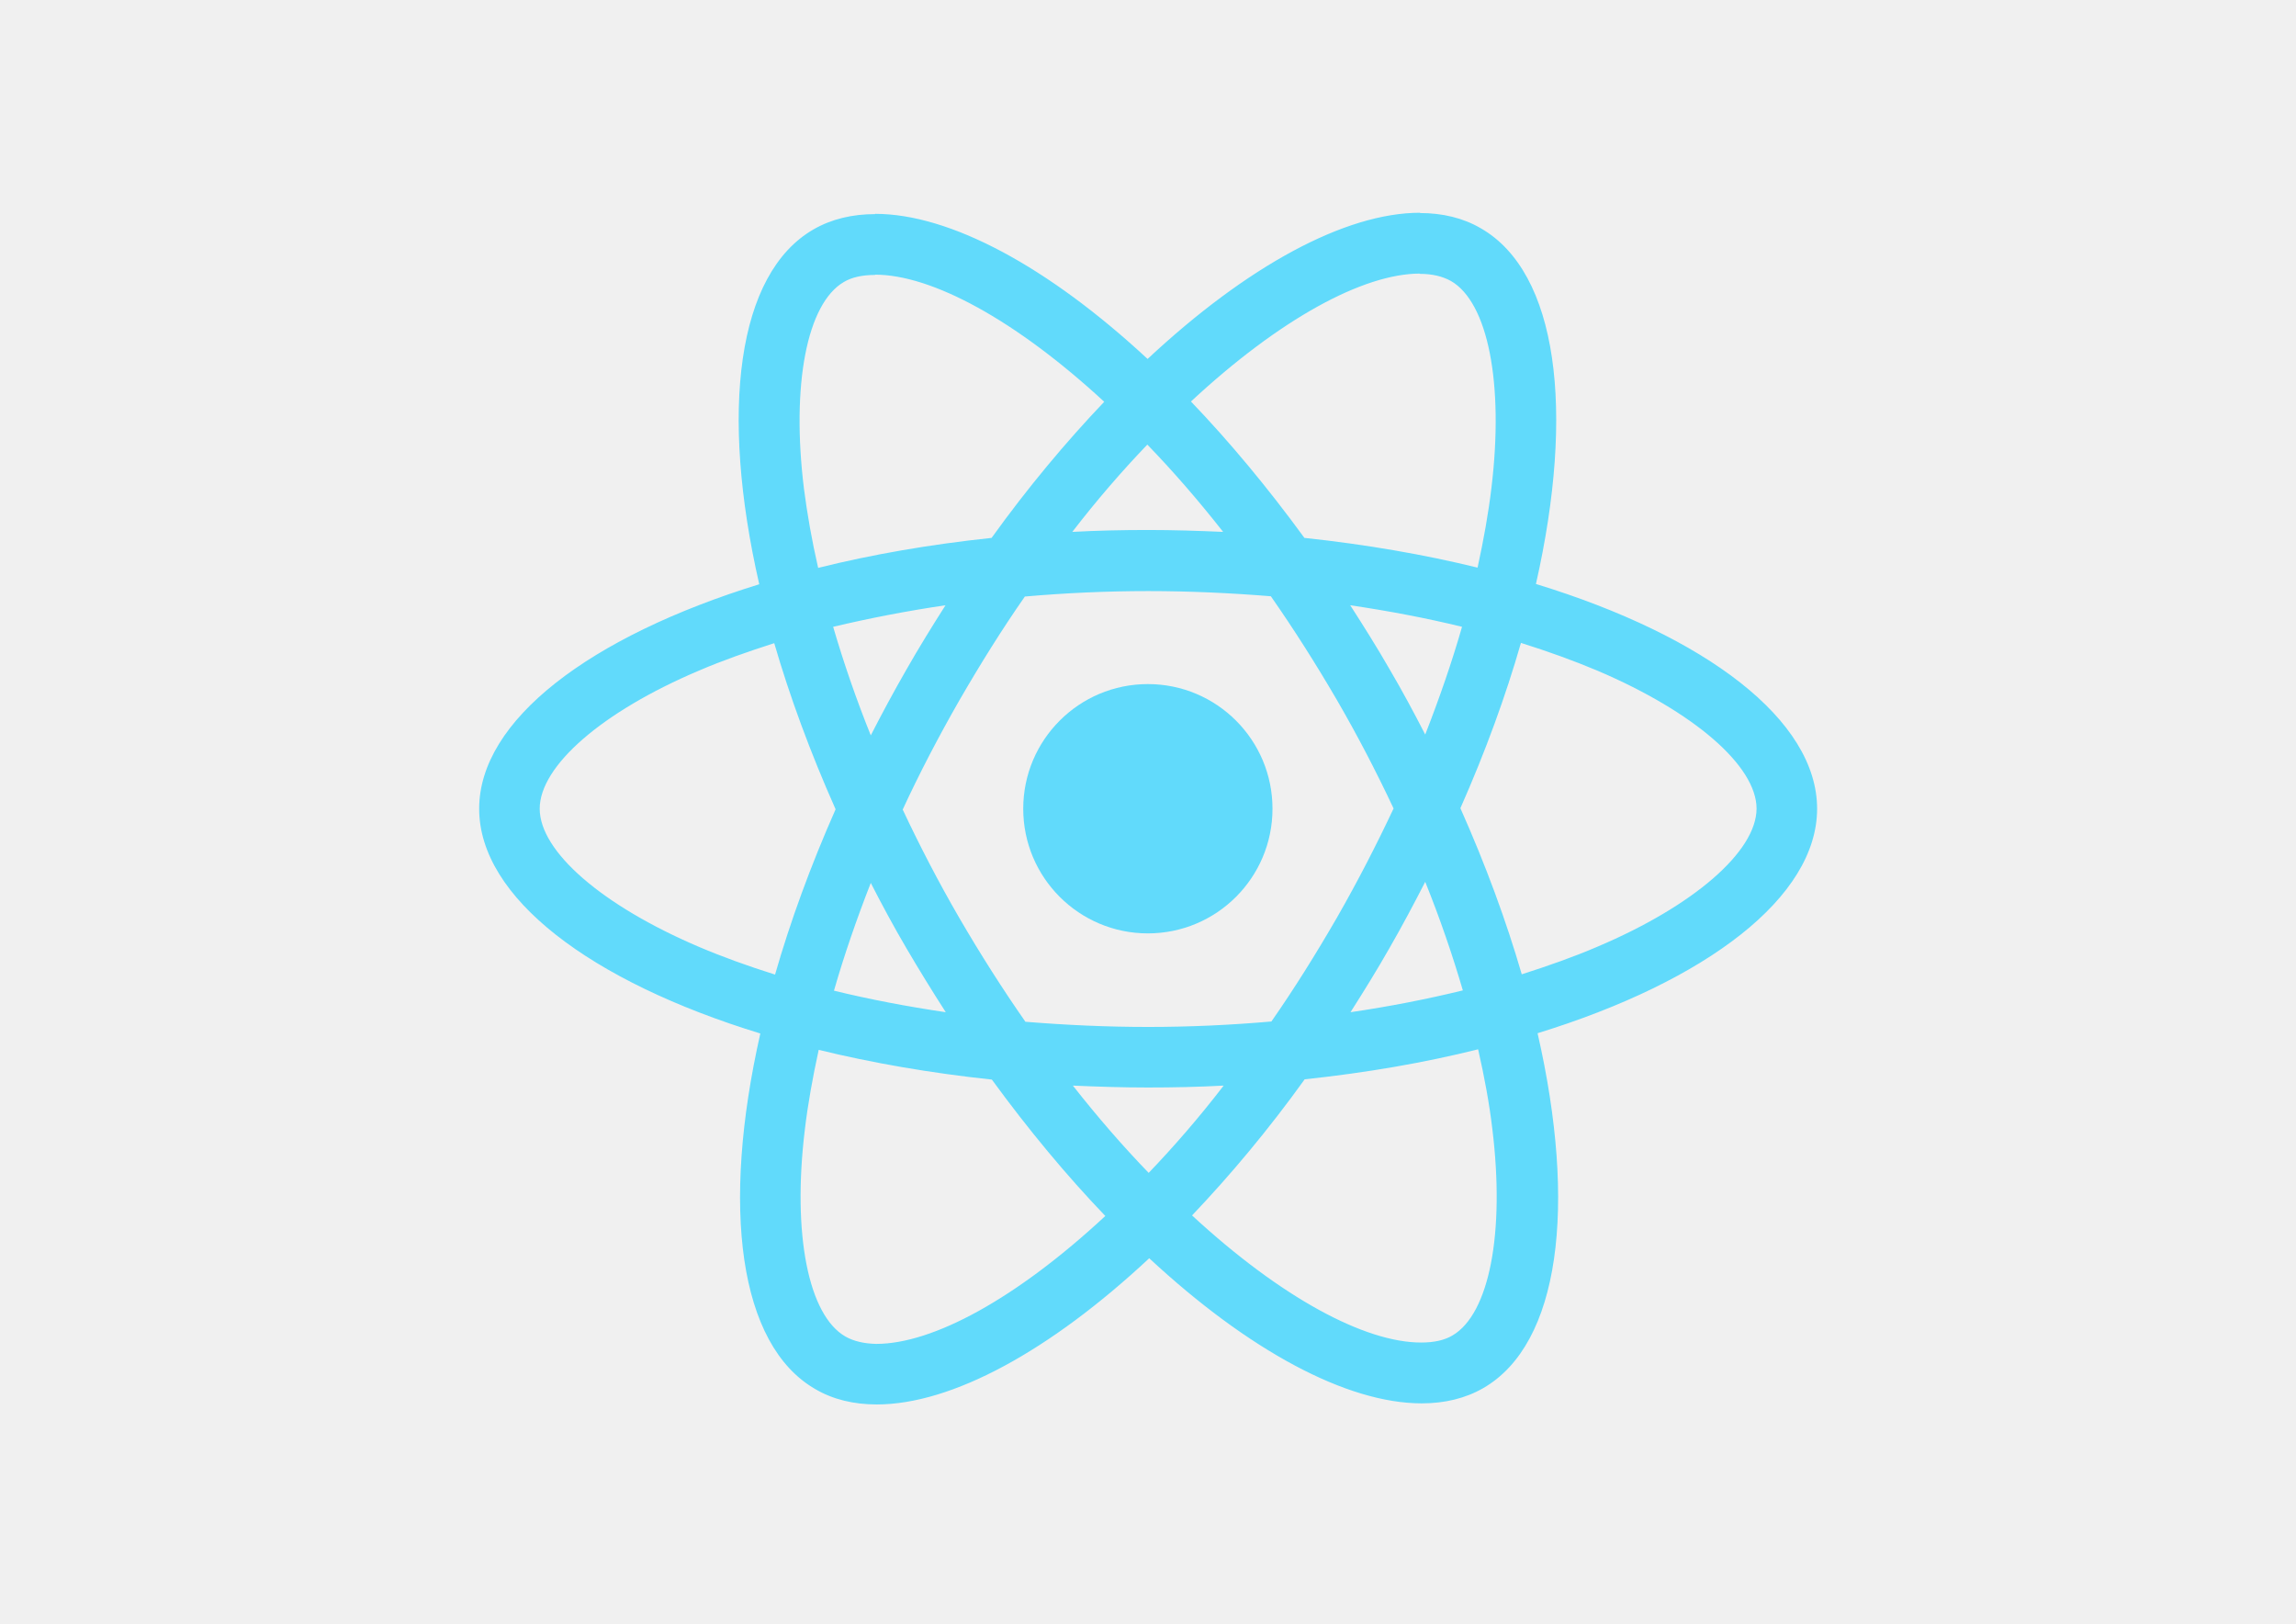
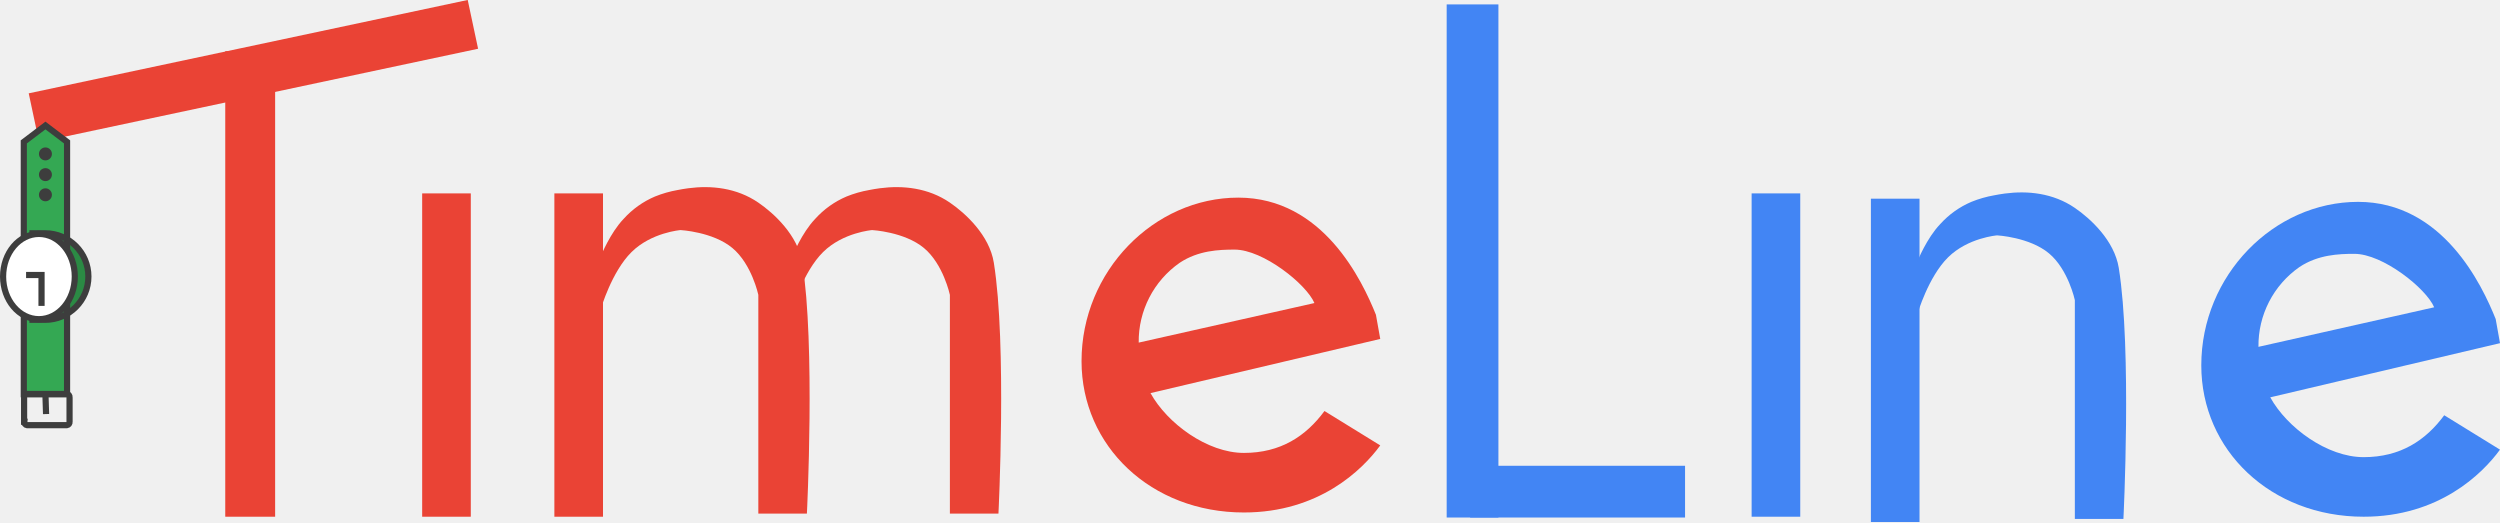
- <svg xmlns="http://www.w3.org/2000/svg" viewBox="0 0 841.9 595.3">
-   <g fill="#61DAFB">
-     <path d="M666.3 296.5c0-32.5-40.7-63.3-103.1-82.4 14.4-63.6 8-114.2-20.2-130.4-6.5-3.8-14.1-5.6-22.4-5.6v22.3c4.6 0 8.3.9 11.4 2.6 13.6 7.8 19.5 37.5 14.9 75.7-1.1 9.4-2.9 19.3-5.1 29.4-19.6-4.8-41-8.5-63.5-10.9-13.5-18.5-27.5-35.3-41.6-50 32.6-30.3 63.2-46.9 84-46.9V78c-27.5 0-63.5 19.6-99.9 53.6-36.4-33.8-72.4-53.2-99.9-53.2v22.3c20.7 0 51.4 16.5 84 46.6-14 14.7-28 31.4-41.3 49.9-22.6 2.4-44 6.1-63.6 11-2.3-10-4-19.7-5.2-29-4.7-38.2 1.1-67.9 14.6-75.8 3-1.8 6.9-2.6 11.5-2.6V78.5c-8.4 0-16 1.8-22.6 5.6-28.1 16.2-34.4 66.7-19.9 130.1-62.2 19.2-102.7 49.9-102.7 82.3 0 32.5 40.7 63.3 103.1 82.4-14.4 63.6-8 114.2 20.2 130.4 6.5 3.8 14.1 5.6 22.5 5.6 27.5 0 63.5-19.6 99.9-53.6 36.4 33.8 72.4 53.2 99.9 53.2 8.4 0 16-1.8 22.6-5.6 28.1-16.2 34.4-66.7 19.9-130.1 62-19.1 102.5-49.9 102.5-82.3zm-130.2-66.7c-3.7 12.9-8.3 26.2-13.5 39.5-4.1-8-8.4-16-13.1-24-4.6-8-9.5-15.8-14.4-23.4 14.2 2.1 27.9 4.7 41 7.9zm-45.8 106.5c-7.8 13.5-15.8 26.3-24.1 38.2-14.9 1.3-30 2-45.2 2-15.1 0-30.2-.7-45-1.9-8.3-11.9-16.4-24.6-24.2-38-7.6-13.1-14.5-26.4-20.8-39.8 6.2-13.4 13.2-26.8 20.7-39.9 7.8-13.5 15.8-26.3 24.1-38.2 14.9-1.3 30-2 45.2-2 15.1 0 30.2.7 45 1.9 8.3 11.9 16.4 24.6 24.2 38 7.6 13.1 14.5 26.4 20.8 39.8-6.3 13.4-13.2 26.8-20.7 39.9zm32.3-13c5.4 13.4 10 26.8 13.8 39.8-13.1 3.2-26.9 5.9-41.2 8 4.9-7.7 9.8-15.6 14.4-23.7 4.6-8 8.9-16.1 13-24.1zM421.2 430c-9.3-9.6-18.6-20.3-27.8-32 9 .4 18.2.7 27.5.7 9.4 0 18.7-.2 27.8-.7-9 11.7-18.3 22.4-27.5 32zm-74.4-58.9c-14.2-2.1-27.9-4.7-41-7.9 3.7-12.9 8.3-26.2 13.5-39.5 4.1 8 8.4 16 13.1 24 4.7 8 9.5 15.8 14.4 23.4zM420.7 163c9.3 9.6 18.6 20.3 27.8 32-9-.4-18.2-.7-27.5-.7-9.4 0-18.7.2-27.8.7 9-11.7 18.3-22.4 27.5-32zm-74 58.9c-4.9 7.7-9.8 15.6-14.4 23.7-4.6 8-8.9 16-13 24-5.4-13.4-10-26.8-13.8-39.8 13.1-3.1 26.9-5.8 41.2-7.9zm-90.5 125.2c-35.4-15.1-58.3-34.9-58.3-50.6 0-15.7 22.9-35.6 58.3-50.6 8.6-3.7 18-7 27.7-10.1 5.7 19.6 13.2 40 22.5 60.9-9.2 20.8-16.6 41.1-22.2 60.6-9.9-3.1-19.3-6.5-28-10.2zM310 490c-13.6-7.8-19.5-37.5-14.9-75.7 1.1-9.4 2.9-19.3 5.1-29.4 19.6 4.8 41 8.5 63.5 10.9 13.5 18.5 27.5 35.3 41.6 50-32.6 30.3-63.2 46.9-84 46.9-4.5-.1-8.3-1-11.3-2.7zm237.2-76.2c4.7 38.2-1.1 67.9-14.6 75.8-3 1.8-6.9 2.6-11.5 2.6-20.7 0-51.4-16.5-84-46.6 14-14.7 28-31.4 41.3-49.9 22.6-2.4 44-6.1 63.6-11 2.3 10.1 4.1 19.8 5.2 29.1zm38.5-66.7c-8.6 3.7-18 7-27.7 10.1-5.7-19.6-13.2-40-22.5-60.9 9.2-20.8 16.6-41.1 22.2-60.6 9.9 3.1 19.3 6.5 28.1 10.2 35.4 15.1 58.3 34.9 58.3 50.6-.1 15.7-23 35.6-58.4 50.6zM320.8 78.4z" />
-     <circle cx="420.9" cy="296.5" r="45.7" />
-     <path d="M520.5 78.1z" />
+ <svg xmlns="http://www.w3.org/2000/svg" width="809.169" height="168.957" viewBox="0 0 809.169 168.957">
+   <g id="Component_1_1" data-name="Component 1 – 1" transform="translate(1)">
+     <g id="Group_20" data-name="Group 20" transform="translate(8.297)">
+       <path id="Path_20" data-name="Path 20" d="M231.239,3V107.65H215.5V3Z" transform="translate(342.146 59.595)" fill="#4285f4" />
+       <path id="Path_21" data-name="Path 21" d="M231.239,3V107.65H215.5V3Z" transform="translate(-88.155 59.595)" fill="#ea4335" />
+       <path id="Path_23" data-name="Path 23" d="M307.721,90.121l18.052,11.131c-5.826,7.973-19.867,21.71-44.127,21.71-30.087,0-52.556-21.512-52.556-48.986,0-29.131,23.448-52.922,50.741-52.922,27.484,0,40.149,26.985,44.543,37.917l1.4,7.82L251.413,84.321c5.42,9.828,18.414,19.361,30.234,19.361,11.844,0,20.058-5.389,26.075-13.561ZM247.592,67.977l56.876-12.8c-2.6-6.118-16.614-17.3-25.831-17.3-5.059,0-11.752.265-17.774,4.266A31.016,31.016,0,0,0,247.592,67.977Z" transform="translate(111.671 42.911)" fill="#ea4335" />
+       <path id="Path_29" data-name="Path 29" d="M307.721,90.121l18.052,11.131c-5.826,7.973-19.867,21.71-44.127,21.71-30.087,0-52.556-21.512-52.556-48.986,0-29.131,23.448-52.922,50.741-52.922,27.484,0,40.149,26.985,44.543,37.917l1.4,7.82L251.413,84.321c5.42,9.828,18.414,19.361,30.234,19.361,11.844,0,20.058-5.389,26.075-13.561ZM247.592,67.977l56.876-12.8c-2.6-6.118-16.614-17.3-25.831-17.3-5.059,0-11.752.265-17.774,4.266A31.016,31.016,0,0,0,247.592,67.977Z" transform="translate(474.099 44.283)" fill="#4285f4" />
+       <g id="Group_16" data-name="Group 16" transform="translate(596.249 62.276)">
+         <path id="Path_30" data-name="Path 30" d="M231.239,3V107.65H215.5V3Z" transform="translate(-215.5 -0.968)" fill="#4285f4" />
+         <path id="Path_31" data-name="Path 31" d="M229.719,24.328c4.266,26.542,1.5,81.239,1.5,81.239H215.5V34.756s-2.109-9.926-8.4-15.167-16.771-5.8-16.771-5.8-9.415.743-15.86,7.109-9.918,18.357-9.918,18.357V22.178s2.99-7.474,7.365-12.031a28.805,28.805,0,0,1,10.142-7.227A36.3,36.3,0,0,1,189.388.824c1.1-.206,2.02-.387,3.447-.574C200.248-.731,208.481.093,215.5,4.9,220.548,8.347,228.294,15.463,229.719,24.328Z" transform="translate(-149.485 0.115)" fill="#4285f4" />
+       </g>
+       <g id="Group_19" data-name="Group 19" transform="translate(458.944 1.427)">
+         <path id="Path_33" data-name="Path 33" d="M16.748,0V69.564H0V0Z" transform="translate(7.592 166.078) rotate(-90)" fill="#4285f4" />
+         <path id="Path_35" data-name="Path 35" d="M0,166.078V0H16.748V166.078Z" transform="translate(0 0)" fill="#4285f4" />
+       </g>
+       <g id="Group_17" data-name="Group 17" transform="translate(170.134 60.564)">
+         <path id="Path_30-2" data-name="Path 30" d="M231.239,3V107.65H215.5V3Z" transform="translate(-215.5 -0.968)" fill="#ea4335" />
+         <path id="Path_31-2" data-name="Path 31" d="M229.719,24.328c4.266,26.542,1.5,81.239,1.5,81.239H215.5V34.756s-2.109-9.926-8.4-15.167-16.771-5.8-16.771-5.8-9.415.743-15.86,7.109-9.918,18.357-9.918,18.357V22.178s2.99-7.474,7.365-12.031a28.805,28.805,0,0,1,10.142-7.227A36.3,36.3,0,0,1,189.388.824c1.1-.206,2.02-.387,3.447-.574C200.248-.731,208.481.093,215.5,4.9,220.548,8.347,228.294,15.463,229.719,24.328Z" transform="translate(-149.485 0.115)" fill="#ea4335" />
+         <path id="Path_34" data-name="Path 34" d="M229.719,24.328c4.266,26.542,1.5,81.239,1.5,81.239H215.5V34.756s-2.109-9.926-8.4-15.167-16.771-5.8-16.771-5.8-9.415.743-15.86,7.109-9.918,18.357-9.918,18.357V22.178s2.99-7.474,7.365-12.031a28.805,28.805,0,0,1,10.142-7.227A36.3,36.3,0,0,1,189.388.824c1.1-.206,2.02-.387,3.447-.574C200.248-.731,208.481.093,215.5,4.9,220.548,8.347,228.294,15.463,229.719,24.328Z" transform="translate(-87.485 0.115)" fill="#ea4335" />
+       </g>
+       <g id="Group_18" data-name="Group 18" transform="translate(0 0)">
+         <path id="Path_27" data-name="Path 27" d="M231.643,3V153.673H215.5V3Z" transform="translate(-151.888 13.572)" fill="#ea4335" />
+         <path id="Path_28" data-name="Path 28" d="M16.143,0V145.285H0V0Z" transform="matrix(-0.208, -0.978, 0.978, -0.208, 3.356, 45.997)" fill="#ea4335" />
+       </g>
+     </g>
+     <g id="iconfinder_1061145_clock_journey_time_timing_travel_icon" transform="translate(0 40.62)">
+       <path id="Path_36" data-name="Path 36" d="M4.2.2a13.8,13.8,0,0,1,0,27.6L0,27.5V0Z" transform="translate(9.511 35.254)" fill="#2b8a44" />
+       <path id="Path_42" data-name="Path 42" d="M14,33H0V0H14Z" transform="translate(6.705 53.995)" fill="#34a853" />
+       <rect id="Rectangle_25" data-name="Rectangle 25" width="14" height="33" transform="translate(6.705 53.995)" fill="none" stroke="#3d3d3d" stroke-miterlimit="10" stroke-width="2" />
+       <path id="Path_37" data-name="Path 37" d="M0,42.9H14V5.3L7,0,0,5.3Z" transform="translate(6.705 0)" fill="#34a853" />
+       <path id="Path_38" data-name="Path 38" d="M0,42.9H14V5.3L7,0,0,5.3Z" transform="translate(6.705 0)" fill="none" stroke="#3d3d3d" stroke-miterlimit="10" stroke-width="2" />
+       <path id="Path_39" data-name="Path 39" d="M4.1,0a14,14,0,0,1,0,28H0V0Z" transform="translate(9.511 34.891)" fill="none" stroke="#3d3d3d" stroke-miterlimit="10" stroke-width="2" />
+       <ellipse id="Ellipse_7" data-name="Ellipse 7" cx="11.605" cy="13.8" rx="11.605" ry="13.8" transform="translate(0 35.091)" fill="#fff" />
+       <ellipse id="Ellipse_8" data-name="Ellipse 8" cx="11.605" cy="13.8" rx="11.605" ry="13.8" transform="translate(0 35.091)" fill="none" stroke="#3d3d3d" stroke-miterlimit="10" stroke-width="2" />
+       <path id="Path_40" data-name="Path 40" d="M5,10V0H0" transform="translate(7.442 48.39)" fill="none" stroke="#3d3d3d" stroke-miterlimit="10" stroke-width="2" />
+       <path id="Path_41" data-name="Path 41" d="M.077,9a1.008,1.008,0,0,0,.847,1.1H13.863A1.008,1.008,0,0,0,14.711,9V1.1A1.008,1.008,0,0,0,13.863,0H.847A1.008,1.008,0,0,0,0,1.1V9Z" transform="translate(6.8 86.895)" fill="none" stroke="#3d3d3d" stroke-miterlimit="10" stroke-width="2" />
+       <line id="Line_13" data-name="Line 13" x2="0.205" y2="6.405" transform="translate(13.705 86.995)" fill="none" stroke="#3d3d3d" stroke-miterlimit="10" stroke-width="2" />
+       <ellipse id="Ellipse_9" data-name="Ellipse 9" cx="2.1" cy="2.1" rx="2.1" ry="2.1" transform="translate(11.605 13.8)" fill="#3d3d3d" />
+       <ellipse id="Ellipse_10" data-name="Ellipse 10" cx="2.1" cy="2.1" rx="2.1" ry="2.1" transform="translate(11.605 7.1)" fill="#3d3d3d" />
+       <ellipse id="Ellipse_11" data-name="Ellipse 11" cx="2.1" cy="2.1" rx="2.1" ry="2.1" transform="translate(11.605 20.33)" fill="#3d3d3d" />
+     </g>
  </g>
</svg>
